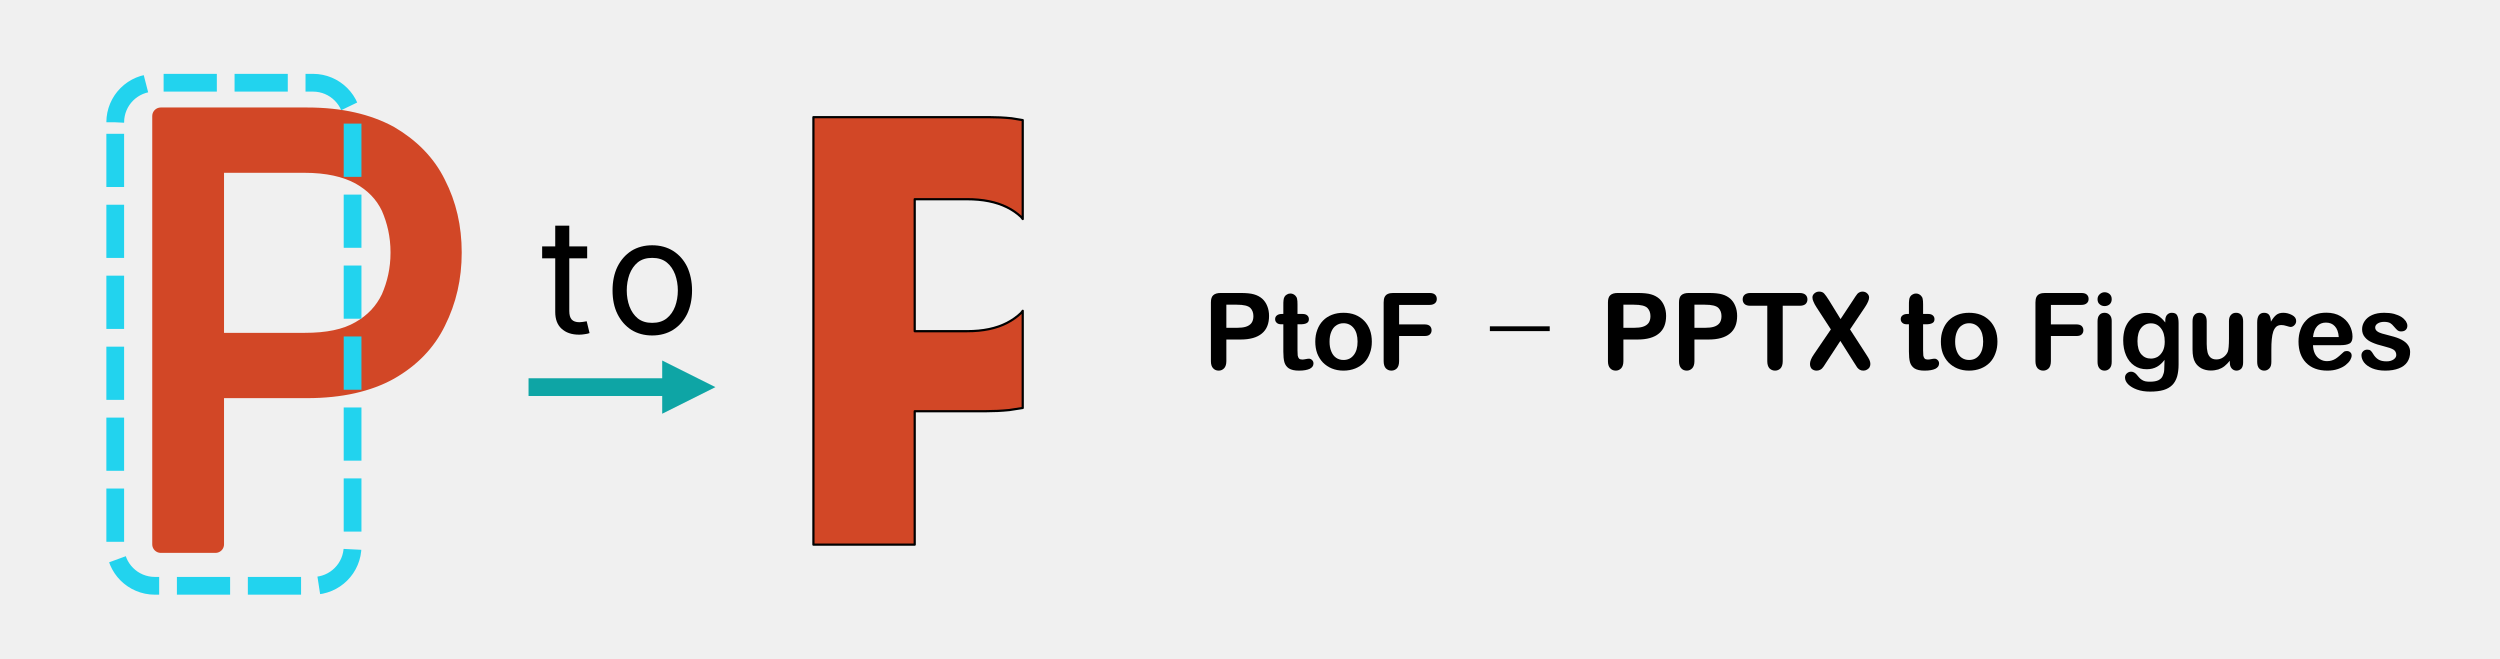
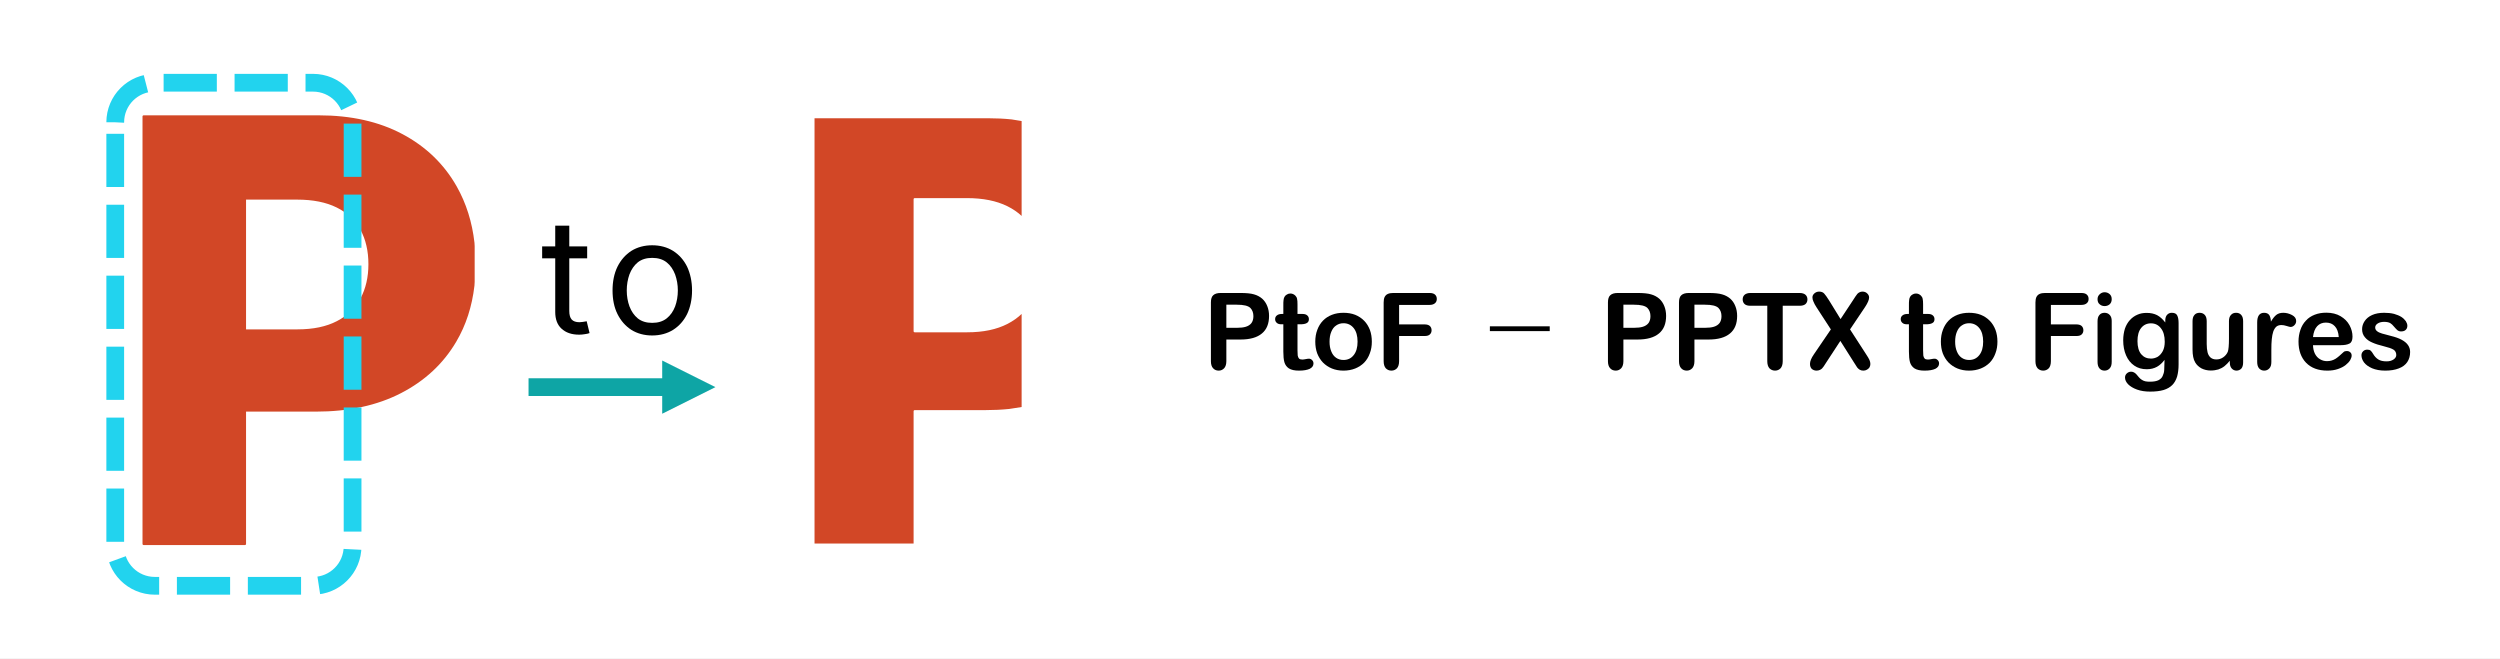
<svg xmlns="http://www.w3.org/2000/svg" xmlns:xlink="http://www.w3.org/1999/xlink" version="1.1" width="845.623" height="222.68" viewBox="0 0 845.623 222.68">
  <defs>
    <clipPath id="clip_1">
      <path transform="matrix(1,0,0,-1,-86.66055,458.0651)" d="M86.661 235.385H932.284V458.065H86.661Z" />
    </clipPath>
    <clipPath id="clip_2">
      <path transform="matrix(1,0,0,-1,-86.66055,458.0651)" d="M0 0H960V540H0Z" />
    </clipPath>
    <clipPath id="clip_3">
      <path transform="matrix(1,0,0,-1,-86.66055,458.0651)" d="M0 0H960V540H0Z" clip-rule="evenodd" />
    </clipPath>
-     <path id="font_4_375" d="M.088 0V.728H.337C.394 .728 .44 .717 .477 .697 .513 .676 .541 .648 .558 .613 .576 .578 .585 .539 .585 .496 .585 .453 .576 .414 .558 .378 .541 .343 .514 .315 .477 .294 .441 .274 .394 .263 .337 .263H.161V.345H.333C.371 .345 .402 .351 .426 .365 .449 .378 .466 .396 .477 .419 .487 .442 .493 .467 .493 .496 .493 .525 .487 .55 .477 .573 .466 .596 .449 .613 .426 .626 .402 .639 .371 .646 .332 .646H.181V0H.088Z" />
-     <clipPath id="clip_5">
+     <clipPath id="clip_4">
      <path transform="matrix(1,0,0,-1,-86.66055,458.0651)" d="M0 0H960V540H0Z" clip-rule="evenodd" />
    </clipPath>
-     <path id="font_6_888" d="M.292 .546V.471H.01V.546H.292M.092 .676H.18V.142C.18 .117 .185 .099 .195 .088 .205 .077 .221 .071 .244 .071 .25 .071 .257 .072 .265 .073 .274 .075 .282 .076 .289 .077L.307 .003C.298-0 .288-.003 .276-.004 .265-.006 .253-.007 .242-.007 .194-.007 .158 .006 .131 .031 .105 .055 .092 .09 .092 .135V.676Z" />
-     <path id="font_6_790" d="M.299-.012C.25-.012 .206 0 .169 .023 .132 .047 .103 .08 .082 .122 .061 .164 .051 .214 .051 .27 .051 .326 .061 .376 .082 .419 .103 .461 .132 .494 .169 .518 .206 .541 .25 .553 .299 .553 .349 .553 .393 .541 .43 .518 .468 .494 .497 .461 .518 .419 .538 .376 .549 .326 .549 .27 .549 .214 .538 .164 .518 .122 .497 .08 .468 .047 .43 .023 .393 0 .349-.012 .299-.012M.299 .067C.336 .067 .366 .076 .39 .095 .414 .114 .431 .139 .443 .17 .454 .2 .46 .234 .46 .27 .46 .306 .454 .339 .443 .37 .431 .401 .414 .427 .39 .446 .366 .465 .336 .474 .299 .474 .263 .474 .233 .465 .209 .446 .186 .427 .169 .402 .157 .371 .146 .34 .14 .306 .14 .27 .14 .234 .146 .2 .157 .17 .169 .139 .186 .114 .209 .095 .233 .076 .263 .067 .299 .067Z" />
-     <clipPath id="clip_7">
+     <path id="font_5_888" d="M.292 .546V.471H.01V.546H.292M.092 .676H.18V.142C.18 .117 .185 .099 .195 .088 .205 .077 .221 .071 .244 .071 .25 .071 .257 .072 .265 .073 .274 .075 .282 .076 .289 .077L.307 .003C.298-0 .288-.003 .276-.004 .265-.006 .253-.007 .242-.007 .194-.007 .158 .006 .131 .031 .105 .055 .092 .09 .092 .135V.676Z" />
+     <path id="font_5_790" d="M.299-.012C.25-.012 .206 0 .169 .023 .132 .047 .103 .08 .082 .122 .061 .164 .051 .214 .051 .27 .051 .326 .061 .376 .082 .419 .103 .461 .132 .494 .169 .518 .206 .541 .25 .553 .299 .553 .349 .553 .393 .541 .43 .518 .468 .494 .497 .461 .518 .419 .538 .376 .549 .326 .549 .27 .549 .214 .538 .164 .518 .122 .497 .08 .468 .047 .43 .023 .393 0 .349-.012 .299-.012M.299 .067C.336 .067 .366 .076 .39 .095 .414 .114 .431 .139 .443 .17 .454 .2 .46 .234 .46 .27 .46 .306 .454 .339 .443 .37 .431 .401 .414 .427 .39 .446 .366 .465 .336 .474 .299 .474 .263 .474 .233 .465 .209 .446 .186 .427 .169 .402 .157 .371 .146 .34 .14 .306 .14 .27 .14 .234 .146 .2 .157 .17 .169 .139 .186 .114 .209 .095 .233 .076 .263 .067 .299 .067Z" />
+     <clipPath id="clip_6">
      <path transform="matrix(1,0,0,-1,-86.66055,458.0651)" d="M0 0H960V540H0Z" clip-rule="evenodd" />
    </clipPath>
-     <path id="font_8_51" d="M.356 .279H.223V.076C.223 .047 .216 .025 .203 .01 .189-.005 .172-.013 .151-.013 .129-.013 .111-.005 .098 .01 .085 .024 .078 .046 .078 .075V.627C.078 .659 .085 .682 .1 .695 .115 .709 .138 .716 .17 .716H.356C.411 .716 .453 .712 .483 .703 .512 .695 .538 .681 .559 .663 .58 .644 .596 .621 .607 .593 .618 .566 .624 .535 .624 .501 .624 .428 .602 .373 .557 .336 .512 .298 .445 .279 .356 .279M.321 .606H.223V.389H.321C.355 .389 .384 .392 .406 .399 .429 .406 .447 .418 .459 .434 .471 .451 .477 .472 .477 .498 .477 .529 .468 .555 .449 .575 .428 .596 .386 .606 .321 .606Z" />
-     <path id="font_8_87" d="M.076 .519H.091V.598C.091 .62 .091 .637 .093 .649 .094 .661 .097 .671 .102 .68 .107 .689 .115 .697 .125 .702 .134 .708 .145 .711 .157 .711 .174 .711 .189 .705 .203 .692 .212 .683 .218 .673 .22 .661 .223 .649 .224 .632 .224 .609V.519H.273C.292 .519 .306 .514 .316 .505 .326 .496 .331 .485 .331 .47 .331 .452 .324 .44 .31 .433 .296 .425 .275 .422 .249 .422H.224V.177C.224 .156 .225 .14 .226 .129 .228 .117 .232 .108 .238 .101 .244 .094 .255 .091 .269 .091 .277 .091 .287 .092 .301 .095 .314 .098 .325 .099 .332 .099 .343 .099 .352 .095 .361 .086 .37 .077 .374 .067 .374 .054 .374 .032 .362 .016 .339 .004 .315-.007 .282-.013 .238-.013 .196-.013 .165-.006 .143 .008 .122 .022 .108 .042 .101 .066 .094 .091 .091 .124 .091 .166V.422H.073C.054 .422 .039 .426 .029 .436 .019 .445 .014 .456 .014 .47 .014 .485 .019 .496 .03 .505 .041 .514 .056 .519 .076 .519Z" />
-     <path id="font_8_82" d="M.568 .259C.568 .219 .562 .182 .549 .149 .537 .115 .519 .086 .496 .062 .472 .038 .444 .02 .412 .007 .379-.006 .342-.013 .302-.013 .261-.013 .225-.006 .193 .007 .161 .02 .133 .039 .109 .063 .086 .087 .068 .116 .055 .149 .043 .182 .037 .219 .037 .259 .037 .299 .043 .336 .056 .37 .068 .403 .086 .432 .109 .456 .132 .48 .16 .498 .193 .511 .226 .524 .262 .53 .302 .53 .342 .53 .379 .524 .412 .511 .444 .498 .473 .479 .496 .455 .52 .431 .537 .402 .55 .369 .562 .336 .568 .299 .568 .259M.434 .259C.434 .313 .422 .356 .398 .386 .374 .416 .342 .432 .302 .432 .276 .432 .253 .425 .233 .411 .213 .398 .198 .378 .187 .351 .176 .325 .171 .294 .171 .259 .171 .224 .176 .194 .187 .168 .197 .142 .212 .122 .232 .108 .252 .094 .275 .087 .302 .087 .342 .087 .374 .102 .398 .133 .422 .163 .434 .205 .434 .259Z" />
-     <path id="font_8_41" d="M.506 .604H.22V.421H.459C.481 .421 .498 .416 .509 .406 .519 .396 .525 .383 .525 .366 .525 .349 .519 .336 .508 .326 .497 .316 .481 .312 .459 .312H.22V.076C.22 .046 .213 .024 .2 .009 .186-.005 .169-.013 .148-.013 .126-.013 .109-.005 .095 .009 .082 .024 .075 .046 .075 .076V.627C.075 .648 .078 .665 .084 .678 .091 .691 .1 .701 .114 .707 .127 .713 .144 .716 .164 .716H.506C.529 .716 .546 .711 .557 .701 .569 .69 .574 .677 .574 .66 .574 .644 .569 .63 .557 .62 .546 .61 .529 .604 .506 .604Z" />
-     <clipPath id="clip_9">
+     <path id="font_7_51" d="M.356 .279H.223V.076C.223 .047 .216 .025 .203 .01 .189-.005 .172-.013 .151-.013 .129-.013 .111-.005 .098 .01 .085 .024 .078 .046 .078 .075V.627C.078 .659 .085 .682 .1 .695 .115 .709 .138 .716 .17 .716H.356C.411 .716 .453 .712 .483 .703 .512 .695 .538 .681 .559 .663 .58 .644 .596 .621 .607 .593 .618 .566 .624 .535 .624 .501 .624 .428 .602 .373 .557 .336 .512 .298 .445 .279 .356 .279M.321 .606H.223V.389H.321C.355 .389 .384 .392 .406 .399 .429 .406 .447 .418 .459 .434 .471 .451 .477 .472 .477 .498 .477 .529 .468 .555 .449 .575 .428 .596 .386 .606 .321 .606Z" />
+     <path id="font_7_87" d="M.076 .519H.091V.598C.091 .62 .091 .637 .093 .649 .094 .661 .097 .671 .102 .68 .107 .689 .115 .697 .125 .702 .134 .708 .145 .711 .157 .711 .174 .711 .189 .705 .203 .692 .212 .683 .218 .673 .22 .661 .223 .649 .224 .632 .224 .609V.519H.273C.292 .519 .306 .514 .316 .505 .326 .496 .331 .485 .331 .47 .331 .452 .324 .44 .31 .433 .296 .425 .275 .422 .249 .422H.224V.177C.224 .156 .225 .14 .226 .129 .228 .117 .232 .108 .238 .101 .244 .094 .255 .091 .269 .091 .277 .091 .287 .092 .301 .095 .314 .098 .325 .099 .332 .099 .343 .099 .352 .095 .361 .086 .37 .077 .374 .067 .374 .054 .374 .032 .362 .016 .339 .004 .315-.007 .282-.013 .238-.013 .196-.013 .165-.006 .143 .008 .122 .022 .108 .042 .101 .066 .094 .091 .091 .124 .091 .166V.422H.073C.054 .422 .039 .426 .029 .436 .019 .445 .014 .456 .014 .47 .014 .485 .019 .496 .03 .505 .041 .514 .056 .519 .076 .519Z" />
+     <path id="font_7_82" d="M.568 .259C.568 .219 .562 .182 .549 .149 .537 .115 .519 .086 .496 .062 .472 .038 .444 .02 .412 .007 .379-.006 .342-.013 .302-.013 .261-.013 .225-.006 .193 .007 .161 .02 .133 .039 .109 .063 .086 .087 .068 .116 .055 .149 .043 .182 .037 .219 .037 .259 .037 .299 .043 .336 .056 .37 .068 .403 .086 .432 .109 .456 .132 .48 .16 .498 .193 .511 .226 .524 .262 .53 .302 .53 .342 .53 .379 .524 .412 .511 .444 .498 .473 .479 .496 .455 .52 .431 .537 .402 .55 .369 .562 .336 .568 .299 .568 .259M.434 .259C.434 .313 .422 .356 .398 .386 .374 .416 .342 .432 .302 .432 .276 .432 .253 .425 .233 .411 .213 .398 .198 .378 .187 .351 .176 .325 .171 .294 .171 .259 .171 .224 .176 .194 .187 .168 .197 .142 .212 .122 .232 .108 .252 .094 .275 .087 .302 .087 .342 .087 .374 .102 .398 .133 .422 .163 .434 .205 .434 .259Z" />
+     <path id="font_7_41" d="M.506 .604H.22V.421H.459C.481 .421 .498 .416 .509 .406 .519 .396 .525 .383 .525 .366 .525 .349 .519 .336 .508 .326 .497 .316 .481 .312 .459 .312H.22V.076C.22 .046 .213 .024 .2 .009 .186-.005 .169-.013 .148-.013 .126-.013 .109-.005 .095 .009 .082 .024 .075 .046 .075 .076V.627C.075 .648 .078 .665 .084 .678 .091 .691 .1 .701 .114 .707 .127 .713 .144 .716 .164 .716H.506C.529 .716 .546 .711 .557 .701 .569 .69 .574 .677 .574 .66 .574 .644 .569 .63 .557 .62 .546 .61 .529 .604 .506 .604Z" />
+     <clipPath id="clip_8">
      <path transform="matrix(1,0,0,-1,-86.66055,458.0651)" d="M0 0H960V540H0Z" clip-rule="evenodd" />
    </clipPath>
-     <path id="font_10_695" d="M.781 .403V.358H.219V.403H.781Z" />
-     <clipPath id="clip_11">
+     <path id="font_9_695" d="M.781 .403V.358H.219V.403H.781Z" />
+     <clipPath id="clip_10">
      <path transform="matrix(1,0,0,-1,-86.66055,458.0651)" d="M0 0H960V540H0Z" clip-rule="evenodd" />
    </clipPath>
-     <path id="font_8_55" d="M.543 .596H.385V.076C.385 .046 .378 .024 .365 .009 .351-.005 .334-.013 .313-.013 .292-.013 .274-.005 .26 .009 .247 .024 .24 .046 .24 .076V.596H.082C.057 .596 .039 .601 .027 .612 .015 .623 .009 .638 .009 .656 .009 .674 .015 .689 .028 .7 .04 .71 .058 .716 .082 .716H.543C.568 .716 .587 .71 .599 .699 .611 .688 .617 .673 .617 .656 .617 .638 .611 .623 .599 .612 .586 .601 .568 .596 .543 .596Z" />
-     <path id="font_8_59" d="M.052 .139 .212 .374 .077 .582C.064 .602 .055 .619 .049 .634 .042 .648 .039 .662 .039 .675 .039 .689 .045 .701 .057 .712 .07 .723 .084 .729 .102 .729 .122 .729 .138 .723 .149 .711 .16 .699 .176 .677 .196 .645L.303 .471 .418 .645C.427 .659 .435 .672 .442 .682 .449 .693 .455 .701 .461 .708 .468 .715 .475 .72 .482 .723 .49 .727 .499 .729 .509 .729 .527 .729 .542 .723 .553 .712 .565 .701 .571 .688 .571 .673 .571 .652 .558 .622 .533 .584L.392 .374 .544 .139C.558 .118 .568 .101 .574 .088 .58 .074 .583 .062 .583 .049 .583 .038 .58 .028 .575 .018 .569 .009 .561 .001 .551-.004 .541-.01 .53-.013 .517-.013 .503-.013 .492-.01 .482-.004 .473 .002 .465 .009 .459 .017 .454 .026 .443 .042 .427 .067L.301 .266 .167 .061C.157 .044 .149 .033 .145 .027 .14 .02 .135 .014 .129 .007 .123 .001 .115-.004 .107-.007 .098-.011 .089-.013 .077-.013 .06-.013 .045-.007 .033 .003 .022 .014 .016 .03 .016 .05 .016 .075 .028 .104 .052 .139Z" />
-     <path id="font_8_3" d="M0 0Z" />
-     <path id="font_8_76" d="M.202 .454V.069C.202 .042 .196 .022 .183 .008 .17-.006 .154-.013 .135-.013 .115-.013 .099-.006 .087 .008 .075 .022 .069 .042 .069 .069V.451C.069 .477 .075 .497 .087 .51 .099 .524 .115 .53 .135 .53 .154 .53 .17 .524 .183 .51 .196 .497 .202 .478 .202 .454M.136 .593C.118 .593 .102 .598 .089 .61 .075 .621 .069 .637 .069 .658 .069 .677 .076 .692 .089 .704 .103 .717 .118 .723 .136 .723 .153 .723 .169 .717 .182 .706 .195 .695 .202 .679 .202 .658 .202 .638 .196 .622 .183 .61 .17 .599 .154 .593 .136 .593Z" />
-     <path id="font_8_74" d="M.559 .433V.045C.559 .001 .554-.037 .545-.069 .535-.101 .52-.128 .5-.148 .479-.169 .451-.185 .418-.195 .384-.205 .342-.21 .292-.21 .246-.21 .205-.204 .169-.191 .133-.178 .105-.161 .085-.141 .066-.121 .056-.1 .056-.078 .056-.062 .062-.049 .073-.039 .084-.029 .097-.023 .113-.023 .132-.023 .149-.032 .164-.049 .171-.058 .179-.066 .186-.075 .194-.084 .202-.092 .212-.098 .221-.105 .232-.109 .245-.113 .258-.116 .273-.117 .29-.117 .325-.117 .351-.112 .37-.103 .389-.093 .403-.08 .41-.062 .418-.045 .423-.027 .424-.007 .425 .013 .426 .045 .427 .088 .406 .06 .383 .038 .356 .023 .329 .008 .297 0 .26 0 .215 0 .176 .011 .143 .034 .109 .057 .084 .089 .066 .13 .048 .171 .039 .218 .039 .272 .039 .312 .045 .348 .055 .381 .066 .413 .082 .44 .102 .462 .122 .484 .146 .501 .172 .512 .198 .524 .227 .529 .259 .529 .297 .529 .329 .522 .357 .508 .385 .493 .41 .47 .434 .439V.458C.434 .481 .44 .499 .451 .511 .463 .524 .477 .53 .495 .53 .521 .53 .538 .522 .546 .505 .555 .488 .559 .464 .559 .433M.173 .264C.173 .21 .185 .169 .208 .141 .232 .113 .262 .1 .3 .1 .322 .1 .343 .106 .363 .117 .382 .129 .398 .147 .411 .171 .423 .195 .429 .224 .429 .258 .429 .313 .417 .355 .393 .385 .369 .416 .338 .431 .299 .431 .261 .431 .23 .416 .207 .387 .184 .358 .173 .317 .173 .264Z" />
-     <path id="font_8_88" d="M.415 .063V.08C.399 .06 .382 .043 .365 .029 .347 .015 .328 .005 .307-.002 .286-.008 .263-.012 .236-.012 .204-.012 .175-.005 .149 .008 .124 .022 .104 .04 .09 .064 .073 .092 .065 .133 .065 .186V.451C.065 .477 .071 .497 .083 .51 .095 .524 .111 .53 .131 .53 .151 .53 .167 .524 .18 .51 .192 .497 .198 .477 .198 .451V.237C.198 .206 .201 .18 .206 .159 .211 .138 .221 .122 .234 .11 .248 .098 .266 .092 .289 .092 .312 .092 .333 .098 .353 .112 .372 .125 .387 .143 .396 .164 .403 .183 .407 .224 .407 .288V.451C.407 .477 .413 .497 .426 .51 .438 .524 .454 .53 .474 .53 .494 .53 .51 .524 .522 .51 .534 .497 .54 .477 .54 .451V.064C.54 .038 .534 .019 .523 .006 .511-.006 .496-.013 .478-.013 .46-.013 .445-.006 .433 .007 .421 .02 .415 .039 .415 .063Z" />
-     <path id="font_8_85" d="M.201 .18V.068C.201 .041 .195 .021 .182 .008 .169-.006 .153-.013 .134-.013 .115-.013 .099-.006 .086 .008 .074 .022 .068 .042 .068 .069V.44C.068 .5 .09 .53 .133 .53 .155 .53 .171 .523 .181 .509 .19 .495 .196 .474 .197 .447 .213 .474 .229 .495 .246 .509 .263 .523 .285 .53 .313 .53 .341 .53 .368 .523 .395 .509 .421 .495 .434 .477 .434 .453 .434 .437 .428 .424 .417 .413 .406 .402 .394 .397 .381 .397 .376 .397 .364 .4 .345 .406 .327 .412 .31 .415 .296 .415 .276 .415 .26 .41 .248 .4 .236 .389 .226 .374 .219 .354 .212 .334 .208 .31 .205 .282 .202 .254 .201 .22 .201 .18Z" />
-     <path id="font_8_72" d="M.441 .226H.18C.181 .195 .187 .169 .198 .146 .21 .123 .226 .105 .246 .094 .266 .082 .287 .076 .311 .076 .327 .076 .342 .078 .355 .082 .368 .086 .381 .091 .393 .099 .405 .107 .417 .116 .427 .125 .438 .134 .451 .146 .468 .162 .475 .168 .484 .171 .497 .171 .511 .171 .522 .167 .53 .159 .539 .152 .543 .141 .543 .128 .543 .116 .538 .101 .529 .085 .519 .069 .505 .054 .486 .039 .467 .024 .443 .012 .414 .002 .385-.008 .352-.013 .315-.013 .229-.013 .163 .012 .115 .061 .068 .11 .044 .176 .044 .26 .044 .299 .05 .336 .062 .37 .073 .403 .09 .432 .113 .456 .135 .481 .163 .499 .196 .512 .229 .525 .265 .531 .305 .531 .357 .531 .402 .52 .439 .498 .476 .476 .504 .448 .523 .413 .542 .378 .551 .342 .551 .306 .551 .272 .541 .25 .522 .241 .503 .231 .476 .226 .441 .226M.18 .302H.422C.419 .347 .406 .382 .385 .404 .364 .427 .336 .438 .301 .438 .268 .438 .24 .427 .219 .404 .198 .381 .185 .347 .18 .302Z" />
-     <path id="font_8_86" d="M.498 .162C.498 .125 .489 .094 .471 .067 .453 .041 .427 .021 .392 .008 .357-.006 .314-.013 .264-.013 .216-.013 .175-.005 .141 .009 .107 .024 .082 .042 .065 .064 .049 .086 .041 .109 .041 .131 .041 .146 .046 .158 .057 .169 .067 .179 .08 .184 .096 .184 .11 .184 .121 .181 .128 .174 .136 .167 .143 .157 .15 .145 .164 .121 .18 .104 .199 .092 .218 .08 .244 .074 .277 .074 .304 .074 .325 .08 .343 .092 .36 .104 .368 .118 .368 .133 .368 .156 .359 .173 .342 .184 .324 .195 .295 .205 .254 .215 .208 .226 .171 .238 .142 .251 .113 .263 .09 .28 .073 .301 .056 .321 .047 .346 .047 .376 .047 .403 .055 .428 .071 .452 .087 .476 .11 .495 .141 .509 .172 .523 .21 .53 .254 .53 .288 .53 .319 .527 .347 .52 .374 .512 .397 .503 .416 .491 .434 .479 .448 .465 .458 .451 .467 .436 .472 .422 .472 .408 .472 .392 .467 .38 .457 .37 .447 .36 .432 .355 .413 .355 .399 .355 .388 .359 .378 .367 .369 .375 .358 .387 .345 .402 .335 .415 .323 .426 .31 .434 .296 .441 .277 .445 .254 .445 .23 .445 .21 .44 .194 .43 .178 .42 .17 .407 .17 .392 .17 .378 .176 .366 .188 .357 .199 .348 .215 .341 .235 .335 .255 .329 .282 .322 .317 .313 .358 .303 .392 .291 .418 .277 .444 .263 .464 .247 .478 .227 .491 .208 .498 .187 .498 .162Z" />
+     <path id="font_7_55" d="M.543 .596H.385V.076C.385 .046 .378 .024 .365 .009 .351-.005 .334-.013 .313-.013 .292-.013 .274-.005 .26 .009 .247 .024 .24 .046 .24 .076V.596H.082C.057 .596 .039 .601 .027 .612 .015 .623 .009 .638 .009 .656 .009 .674 .015 .689 .028 .7 .04 .71 .058 .716 .082 .716H.543C.568 .716 .587 .71 .599 .699 .611 .688 .617 .673 .617 .656 .617 .638 .611 .623 .599 .612 .586 .601 .568 .596 .543 .596Z" />
+     <path id="font_7_59" d="M.052 .139 .212 .374 .077 .582C.064 .602 .055 .619 .049 .634 .042 .648 .039 .662 .039 .675 .039 .689 .045 .701 .057 .712 .07 .723 .084 .729 .102 .729 .122 .729 .138 .723 .149 .711 .16 .699 .176 .677 .196 .645L.303 .471 .418 .645C.427 .659 .435 .672 .442 .682 .449 .693 .455 .701 .461 .708 .468 .715 .475 .72 .482 .723 .49 .727 .499 .729 .509 .729 .527 .729 .542 .723 .553 .712 .565 .701 .571 .688 .571 .673 .571 .652 .558 .622 .533 .584L.392 .374 .544 .139C.558 .118 .568 .101 .574 .088 .58 .074 .583 .062 .583 .049 .583 .038 .58 .028 .575 .018 .569 .009 .561 .001 .551-.004 .541-.01 .53-.013 .517-.013 .503-.013 .492-.01 .482-.004 .473 .002 .465 .009 .459 .017 .454 .026 .443 .042 .427 .067L.301 .266 .167 .061C.157 .044 .149 .033 .145 .027 .14 .02 .135 .014 .129 .007 .123 .001 .115-.004 .107-.007 .098-.011 .089-.013 .077-.013 .06-.013 .045-.007 .033 .003 .022 .014 .016 .03 .016 .05 .016 .075 .028 .104 .052 .139Z" />
+     <path id="font_7_3" d="M0 0Z" />
+     <path id="font_7_76" d="M.202 .454V.069C.202 .042 .196 .022 .183 .008 .17-.006 .154-.013 .135-.013 .115-.013 .099-.006 .087 .008 .075 .022 .069 .042 .069 .069V.451C.069 .477 .075 .497 .087 .51 .099 .524 .115 .53 .135 .53 .154 .53 .17 .524 .183 .51 .196 .497 .202 .478 .202 .454M.136 .593C.118 .593 .102 .598 .089 .61 .075 .621 .069 .637 .069 .658 .069 .677 .076 .692 .089 .704 .103 .717 .118 .723 .136 .723 .153 .723 .169 .717 .182 .706 .195 .695 .202 .679 .202 .658 .202 .638 .196 .622 .183 .61 .17 .599 .154 .593 .136 .593Z" />
+     <path id="font_7_74" d="M.559 .433V.045C.559 .001 .554-.037 .545-.069 .535-.101 .52-.128 .5-.148 .479-.169 .451-.185 .418-.195 .384-.205 .342-.21 .292-.21 .246-.21 .205-.204 .169-.191 .133-.178 .105-.161 .085-.141 .066-.121 .056-.1 .056-.078 .056-.062 .062-.049 .073-.039 .084-.029 .097-.023 .113-.023 .132-.023 .149-.032 .164-.049 .171-.058 .179-.066 .186-.075 .194-.084 .202-.092 .212-.098 .221-.105 .232-.109 .245-.113 .258-.116 .273-.117 .29-.117 .325-.117 .351-.112 .37-.103 .389-.093 .403-.08 .41-.062 .418-.045 .423-.027 .424-.007 .425 .013 .426 .045 .427 .088 .406 .06 .383 .038 .356 .023 .329 .008 .297 0 .26 0 .215 0 .176 .011 .143 .034 .109 .057 .084 .089 .066 .13 .048 .171 .039 .218 .039 .272 .039 .312 .045 .348 .055 .381 .066 .413 .082 .44 .102 .462 .122 .484 .146 .501 .172 .512 .198 .524 .227 .529 .259 .529 .297 .529 .329 .522 .357 .508 .385 .493 .41 .47 .434 .439V.458C.434 .481 .44 .499 .451 .511 .463 .524 .477 .53 .495 .53 .521 .53 .538 .522 .546 .505 .555 .488 .559 .464 .559 .433M.173 .264C.173 .21 .185 .169 .208 .141 .232 .113 .262 .1 .3 .1 .322 .1 .343 .106 .363 .117 .382 .129 .398 .147 .411 .171 .423 .195 .429 .224 .429 .258 .429 .313 .417 .355 .393 .385 .369 .416 .338 .431 .299 .431 .261 .431 .23 .416 .207 .387 .184 .358 .173 .317 .173 .264Z" />
+     <path id="font_7_88" d="M.415 .063V.08C.399 .06 .382 .043 .365 .029 .347 .015 .328 .005 .307-.002 .286-.008 .263-.012 .236-.012 .204-.012 .175-.005 .149 .008 .124 .022 .104 .04 .09 .064 .073 .092 .065 .133 .065 .186V.451C.065 .477 .071 .497 .083 .51 .095 .524 .111 .53 .131 .53 .151 .53 .167 .524 .18 .51 .192 .497 .198 .477 .198 .451V.237C.198 .206 .201 .18 .206 .159 .211 .138 .221 .122 .234 .11 .248 .098 .266 .092 .289 .092 .312 .092 .333 .098 .353 .112 .372 .125 .387 .143 .396 .164 .403 .183 .407 .224 .407 .288V.451C.407 .477 .413 .497 .426 .51 .438 .524 .454 .53 .474 .53 .494 .53 .51 .524 .522 .51 .534 .497 .54 .477 .54 .451V.064C.54 .038 .534 .019 .523 .006 .511-.006 .496-.013 .478-.013 .46-.013 .445-.006 .433 .007 .421 .02 .415 .039 .415 .063Z" />
+     <path id="font_7_85" d="M.201 .18V.068C.201 .041 .195 .021 .182 .008 .169-.006 .153-.013 .134-.013 .115-.013 .099-.006 .086 .008 .074 .022 .068 .042 .068 .069V.44C.068 .5 .09 .53 .133 .53 .155 .53 .171 .523 .181 .509 .19 .495 .196 .474 .197 .447 .213 .474 .229 .495 .246 .509 .263 .523 .285 .53 .313 .53 .341 .53 .368 .523 .395 .509 .421 .495 .434 .477 .434 .453 .434 .437 .428 .424 .417 .413 .406 .402 .394 .397 .381 .397 .376 .397 .364 .4 .345 .406 .327 .412 .31 .415 .296 .415 .276 .415 .26 .41 .248 .4 .236 .389 .226 .374 .219 .354 .212 .334 .208 .31 .205 .282 .202 .254 .201 .22 .201 .18Z" />
+     <path id="font_7_72" d="M.441 .226H.18C.181 .195 .187 .169 .198 .146 .21 .123 .226 .105 .246 .094 .266 .082 .287 .076 .311 .076 .327 .076 .342 .078 .355 .082 .368 .086 .381 .091 .393 .099 .405 .107 .417 .116 .427 .125 .438 .134 .451 .146 .468 .162 .475 .168 .484 .171 .497 .171 .511 .171 .522 .167 .53 .159 .539 .152 .543 .141 .543 .128 .543 .116 .538 .101 .529 .085 .519 .069 .505 .054 .486 .039 .467 .024 .443 .012 .414 .002 .385-.008 .352-.013 .315-.013 .229-.013 .163 .012 .115 .061 .068 .11 .044 .176 .044 .26 .044 .299 .05 .336 .062 .37 .073 .403 .09 .432 .113 .456 .135 .481 .163 .499 .196 .512 .229 .525 .265 .531 .305 .531 .357 .531 .402 .52 .439 .498 .476 .476 .504 .448 .523 .413 .542 .378 .551 .342 .551 .306 .551 .272 .541 .25 .522 .241 .503 .231 .476 .226 .441 .226M.18 .302H.422C.419 .347 .406 .382 .385 .404 .364 .427 .336 .438 .301 .438 .268 .438 .24 .427 .219 .404 .198 .381 .185 .347 .18 .302Z" />
+     <path id="font_7_86" d="M.498 .162C.498 .125 .489 .094 .471 .067 .453 .041 .427 .021 .392 .008 .357-.006 .314-.013 .264-.013 .216-.013 .175-.005 .141 .009 .107 .024 .082 .042 .065 .064 .049 .086 .041 .109 .041 .131 .041 .146 .046 .158 .057 .169 .067 .179 .08 .184 .096 .184 .11 .184 .121 .181 .128 .174 .136 .167 .143 .157 .15 .145 .164 .121 .18 .104 .199 .092 .218 .08 .244 .074 .277 .074 .304 .074 .325 .08 .343 .092 .36 .104 .368 .118 .368 .133 .368 .156 .359 .173 .342 .184 .324 .195 .295 .205 .254 .215 .208 .226 .171 .238 .142 .251 .113 .263 .09 .28 .073 .301 .056 .321 .047 .346 .047 .376 .047 .403 .055 .428 .071 .452 .087 .476 .11 .495 .141 .509 .172 .523 .21 .53 .254 .53 .288 .53 .319 .527 .347 .52 .374 .512 .397 .503 .416 .491 .434 .479 .448 .465 .458 .451 .467 .436 .472 .422 .472 .408 .472 .392 .467 .38 .457 .37 .447 .36 .432 .355 .413 .355 .399 .355 .388 .359 .378 .367 .369 .375 .358 .387 .345 .402 .335 .415 .323 .426 .31 .434 .296 .441 .277 .445 .254 .445 .23 .445 .21 .44 .194 .43 .178 .42 .17 .407 .17 .392 .17 .378 .176 .366 .188 .357 .199 .348 .215 .341 .235 .335 .255 .329 .282 .322 .317 .313 .358 .303 .392 .291 .418 .277 .444 .263 .464 .247 .478 .227 .491 .208 .498 .187 .498 .162Z" />
  </defs>
  <g clip-path="url(#clip_1)">
    <g clip-path="url(#clip_2)">
+       <g clip-path="url(#clip_3)">
+         <path transform="matrix(1,0,0,-1,-86.66055,458.0651)" d="M0 0H960V540H0Z" fill="#ffffff" fill-rule="evenodd" />
+       </g>
      <path transform="matrix(1,0,0,-1,-86.66055,458.0651)" d="M361.8 418.44H421C423.72 418.44 426.34 418.31 428.87 418.05L432.6 417.44V383.97L432.05 384.68C430.68 385.97 429.09 387.06 427.26 387.97 423.6 389.78 419.09 390.68 413.72 390.68H396.06V346.04H413.82C419.19 346.04 423.68 346.98 427.31 348.86 429.12 349.8 430.7 350.92 432.06 352.23L432.6 352.94V320.07L428.04 319.36C425.46 319.1 422.79 318.97 420.03 318.97H396.06V273.84H361.8V418.44Z" fill="#d24726" fill-rule="evenodd" />
-       <path transform="matrix(1,0,0,-1,-86.66055,458.0651)" stroke-width=".75" stroke-linecap="butt" stroke-linejoin="round" fill="none" stroke="#000000" d="M361.8 418.44H421C423.72 418.44 426.34 418.31 428.87 418.05L432.6 417.44V383.97L432.05 384.68C430.68 385.97 429.09 387.06 427.26 387.97 423.6 389.78 419.09 390.68 413.72 390.68H396.06V346.04H413.82C419.19 346.04 423.68 346.98 427.31 348.86 429.12 349.8 430.7 350.92 432.06 352.23L432.6 352.94V320.07L428.04 319.36C425.46 319.1 422.79 318.97 420.03 318.97H396.06V273.84H361.8V418.44Z" />
-       <g clip-path="url(#clip_3)">
-         <use data-text="P" xlink:href="#font_4_375" transform="matrix(199.01,0,0,-199.01,36.86945,184.1251)" fill="#d24726" />
-         <use data-text="P" xlink:href="#font_4_375" stroke-width=".029" stroke-linecap="butt" stroke-linejoin="round" transform="matrix(199.01,0,0,-199.01,36.86945,184.1251)" fill="none" stroke="#d24726" />
-       </g>
-       <path transform="matrix(1,0,0,-1,-86.66055,458.0651)" stroke-width="6" stroke-linecap="butt" stroke-dasharray="18,6" stroke-miterlimit="8" stroke-linejoin="miter" fill="none" stroke="#22d3ee" d="M125.64 416.7C125.64 424.09 131.63 430.08 139.02 430.08H192.54C199.93 430.08 205.92 424.09 205.92 416.7V273.3C205.92 265.91 199.93 259.92 192.54 259.92H139.02C131.63 259.92 125.64 265.91 125.64 273.3Z" />
-       <g clip-path="url(#clip_5)">
-         <use data-text="t" xlink:href="#font_6_888" transform="matrix(54,0,0,-54,182.8394,112.8251)" />
-         <use data-text="o" xlink:href="#font_6_790" transform="matrix(54,0,0,-54,204.4395,112.8251)" />
+       <path transform="matrix(1,0,0,-1,-86.66055,458.0651)" stroke-width=".75" stroke-linecap="butt" stroke-linejoin="round" fill="none" stroke="#ffffff" d="M361.8 418.44H421C423.72 418.44 426.34 418.31 428.87 418.05L432.6 417.44V383.97L432.05 384.68C430.68 385.97 429.09 387.06 427.26 387.97 423.6 389.78 419.09 390.68 413.72 390.68H396.06V346.04H413.82C419.19 346.04 423.68 346.98 427.31 348.86 429.12 349.8 430.7 350.92 432.06 352.23L432.6 352.94V320.07L428.04 319.36C425.46 319.1 422.79 318.97 420.03 318.97H396.06V273.84H361.8V418.44Z" />
+       <g clip-path="url(#clip_4)">
+         <use data-text="t" xlink:href="#font_5_888" transform="matrix(54,0,0,-54,182.8394,112.8251)" />
+         <use data-text="o" xlink:href="#font_5_790" transform="matrix(54,0,0,-54,204.4395,112.8251)" />
      </g>
      <path transform="matrix(1,0,0,-1,-86.66055,458.0651)" d="M265.44 330.12H313.65V324.12H265.44ZM310.65 336.12 328.65 327.12 310.65 318.12Z" fill="#0ea5a5" />
-       <g clip-path="url(#clip_7)">
-         <use data-text="P" xlink:href="#font_8_51" transform="matrix(36.024,0,0,-36.024,406.7795,124.895)" />
-         <use data-text="t" xlink:href="#font_8_87" transform="matrix(36.024,0,0,-36.024,430.8075,124.895)" />
-         <use data-text="o" xlink:href="#font_8_82" transform="matrix(36.024,0,0,-36.024,443.56,124.895)" />
-         <use data-text="F" xlink:href="#font_8_41" transform="matrix(36.024,0,0,-36.024,465.3185,124.895)" />
+       <g clip-path="url(#clip_6)">
+         <use data-text="P" xlink:href="#font_7_51" transform="matrix(36.024,0,0,-36.024,406.7795,124.895)" />
+         <use data-text="t" xlink:href="#font_7_87" transform="matrix(36.024,0,0,-36.024,430.8075,124.895)" />
+         <use data-text="o" xlink:href="#font_7_82" transform="matrix(36.024,0,0,-36.024,443.56,124.895)" />
+         <use data-text="F" xlink:href="#font_7_41" transform="matrix(36.024,0,0,-36.024,465.3185,124.895)" />
      </g>
-       <g clip-path="url(#clip_9)">
-         <use data-text="－" xlink:href="#font_10_695" transform="matrix(36.024,0,0,-36.024,496.0594,124.895)" />
+       <g clip-path="url(#clip_8)">
+         <use data-text="－" xlink:href="#font_9_695" transform="matrix(36.024,0,0,-36.024,496.0594,124.895)" />
      </g>
-       <g clip-path="url(#clip_11)">
-         <use data-text="P" xlink:href="#font_8_51" transform="matrix(36.024,0,0,-36.024,541.0795,124.895)" />
-         <use data-text="P" xlink:href="#font_8_51" transform="matrix(36.024,0,0,-36.024,565.1074,124.895)" />
-         <use data-text="T" xlink:href="#font_8_55" transform="matrix(36.024,0,0,-36.024,589.1355,124.895)" />
-         <use data-text="X" xlink:href="#font_8_59" transform="matrix(36.024,0,0,-36.024,611.6505,124.895)" />
-         <use data-text=" " xlink:href="#font_8_3" transform="matrix(36.024,0,0,-36.024,633.409,124.895)" />
-         <use data-text="t" xlink:href="#font_8_87" transform="matrix(36.024,0,0,-36.024,642.4149,124.895)" />
-         <use data-text="o" xlink:href="#font_8_82" transform="matrix(36.024,0,0,-36.024,655.1675,124.895)" />
-         <use data-text=" " xlink:href="#font_8_3" transform="matrix(36.024,0,0,-36.024,676.7819,124.895)" />
-         <use data-text="F" xlink:href="#font_8_41" transform="matrix(36.024,0,0,-36.024,685.7879,124.895)" />
-         <use data-text="i" xlink:href="#font_8_76" transform="matrix(36.024,0,0,-36.024,707.006,124.895)" />
-         <use data-text="g" xlink:href="#font_8_74" transform="matrix(36.024,0,0,-36.024,716.7685,124.895)" />
-         <use data-text="u" xlink:href="#font_8_88" transform="matrix(36.024,0,0,-36.024,739.2835,124.895)" />
-         <use data-text="r" xlink:href="#font_8_85" transform="matrix(36.024,0,0,-36.024,761.042,124.895)" />
-         <use data-text="e" xlink:href="#font_8_72" transform="matrix(36.024,0,0,-36.024,775.8838,124.895)" />
-         <use data-text="s" xlink:href="#font_8_86" transform="matrix(36.024,0,0,-36.024,797.2821,124.895)" />
+       <g clip-path="url(#clip_10)">
+         <use data-text="P" xlink:href="#font_7_51" transform="matrix(36.024,0,0,-36.024,541.0795,124.895)" />
+         <use data-text="P" xlink:href="#font_7_51" transform="matrix(36.024,0,0,-36.024,565.1074,124.895)" />
+         <use data-text="T" xlink:href="#font_7_55" transform="matrix(36.024,0,0,-36.024,589.1355,124.895)" />
+         <use data-text="X" xlink:href="#font_7_59" transform="matrix(36.024,0,0,-36.024,611.6505,124.895)" />
+         <use data-text=" " xlink:href="#font_7_3" transform="matrix(36.024,0,0,-36.024,633.409,124.895)" />
+         <use data-text="t" xlink:href="#font_7_87" transform="matrix(36.024,0,0,-36.024,642.4149,124.895)" />
+         <use data-text="o" xlink:href="#font_7_82" transform="matrix(36.024,0,0,-36.024,655.1675,124.895)" />
+         <use data-text=" " xlink:href="#font_7_3" transform="matrix(36.024,0,0,-36.024,676.7819,124.895)" />
+         <use data-text="F" xlink:href="#font_7_41" transform="matrix(36.024,0,0,-36.024,685.7879,124.895)" />
+         <use data-text="i" xlink:href="#font_7_76" transform="matrix(36.024,0,0,-36.024,707.006,124.895)" />
+         <use data-text="g" xlink:href="#font_7_74" transform="matrix(36.024,0,0,-36.024,716.7685,124.895)" />
+         <use data-text="u" xlink:href="#font_7_88" transform="matrix(36.024,0,0,-36.024,739.2835,124.895)" />
+         <use data-text="r" xlink:href="#font_7_85" transform="matrix(36.024,0,0,-36.024,761.042,124.895)" />
+         <use data-text="e" xlink:href="#font_7_72" transform="matrix(36.024,0,0,-36.024,775.8838,124.895)" />
+         <use data-text="s" xlink:href="#font_7_86" transform="matrix(36.024,0,0,-36.024,797.2821,124.895)" />
      </g>
+       <path transform="matrix(1,0,0,-1,-86.66055,458.0651)" d="M135.24 418.68H194.46C205.33 418.68 214.72 416.58 222.62 412.37 230.51 408.17 236.58 402.31 240.82 394.81 244 389.18 245.99 382.88 246.78 375.9L246.84 374.83V362.69L246.77 361.47C245.96 354.48 243.93 348.22 240.67 342.69 236.34 335.32 230.16 329.56 222.13 325.42 214.1 321.28 204.56 319.21 193.49 319.21H169.51V274.08H135.24V418.68ZM169.51 390.92V346.28H187.28C192.65 346.28 197.15 347.22 200.77 349.1 204.4 350.97 207.11 353.59 208.93 356.96 210.74 360.32 211.65 364.24 211.65 368.7 211.65 373.23 210.74 377.16 208.93 380.49 207.11 383.82 204.38 386.4 200.72 388.21 197.07 390.02 192.55 390.92 187.18 390.92H169.51Z" fill="#d24726" fill-rule="evenodd" />
+       <path transform="matrix(1,0,0,-1,-86.66055,458.0651)" stroke-width=".75" stroke-linecap="butt" stroke-linejoin="round" fill="none" stroke="#d24726" d="M135.24 418.68H194.46C205.33 418.68 214.72 416.58 222.62 412.37 230.51 408.17 236.58 402.31 240.82 394.81 244 389.18 245.99 382.88 246.78 375.9L246.84 374.83V362.69L246.77 361.47C245.96 354.48 243.93 348.22 240.67 342.69 236.34 335.32 230.16 329.56 222.13 325.42 214.1 321.28 204.56 319.21 193.49 319.21H169.51V274.08H135.24V418.68ZM169.51 390.92V346.28H187.28C192.65 346.28 197.15 347.22 200.77 349.1 204.4 350.97 207.11 353.59 208.93 356.96 210.74 360.32 211.65 364.24 211.65 368.7 211.65 373.23 210.74 377.16 208.93 380.49 207.11 383.82 204.38 386.4 200.72 388.21 197.07 390.02 192.55 390.92 187.18 390.92H169.51Z" />
+       <path transform="matrix(1,0,0,-1,-86.66055,458.0651)" stroke-width="6" stroke-linecap="butt" stroke-dasharray="18,6" stroke-miterlimit="8" stroke-linejoin="miter" fill="none" stroke="#22d3ee" d="M125.64 416.7C125.64 424.09 131.63 430.08 139.02 430.08H192.54C199.93 430.08 205.92 424.09 205.92 416.7V273.3C205.92 265.91 199.93 259.92 192.54 259.92H139.02C131.63 259.92 125.64 265.91 125.64 273.3Z" />
    </g>
  </g>
</svg>
